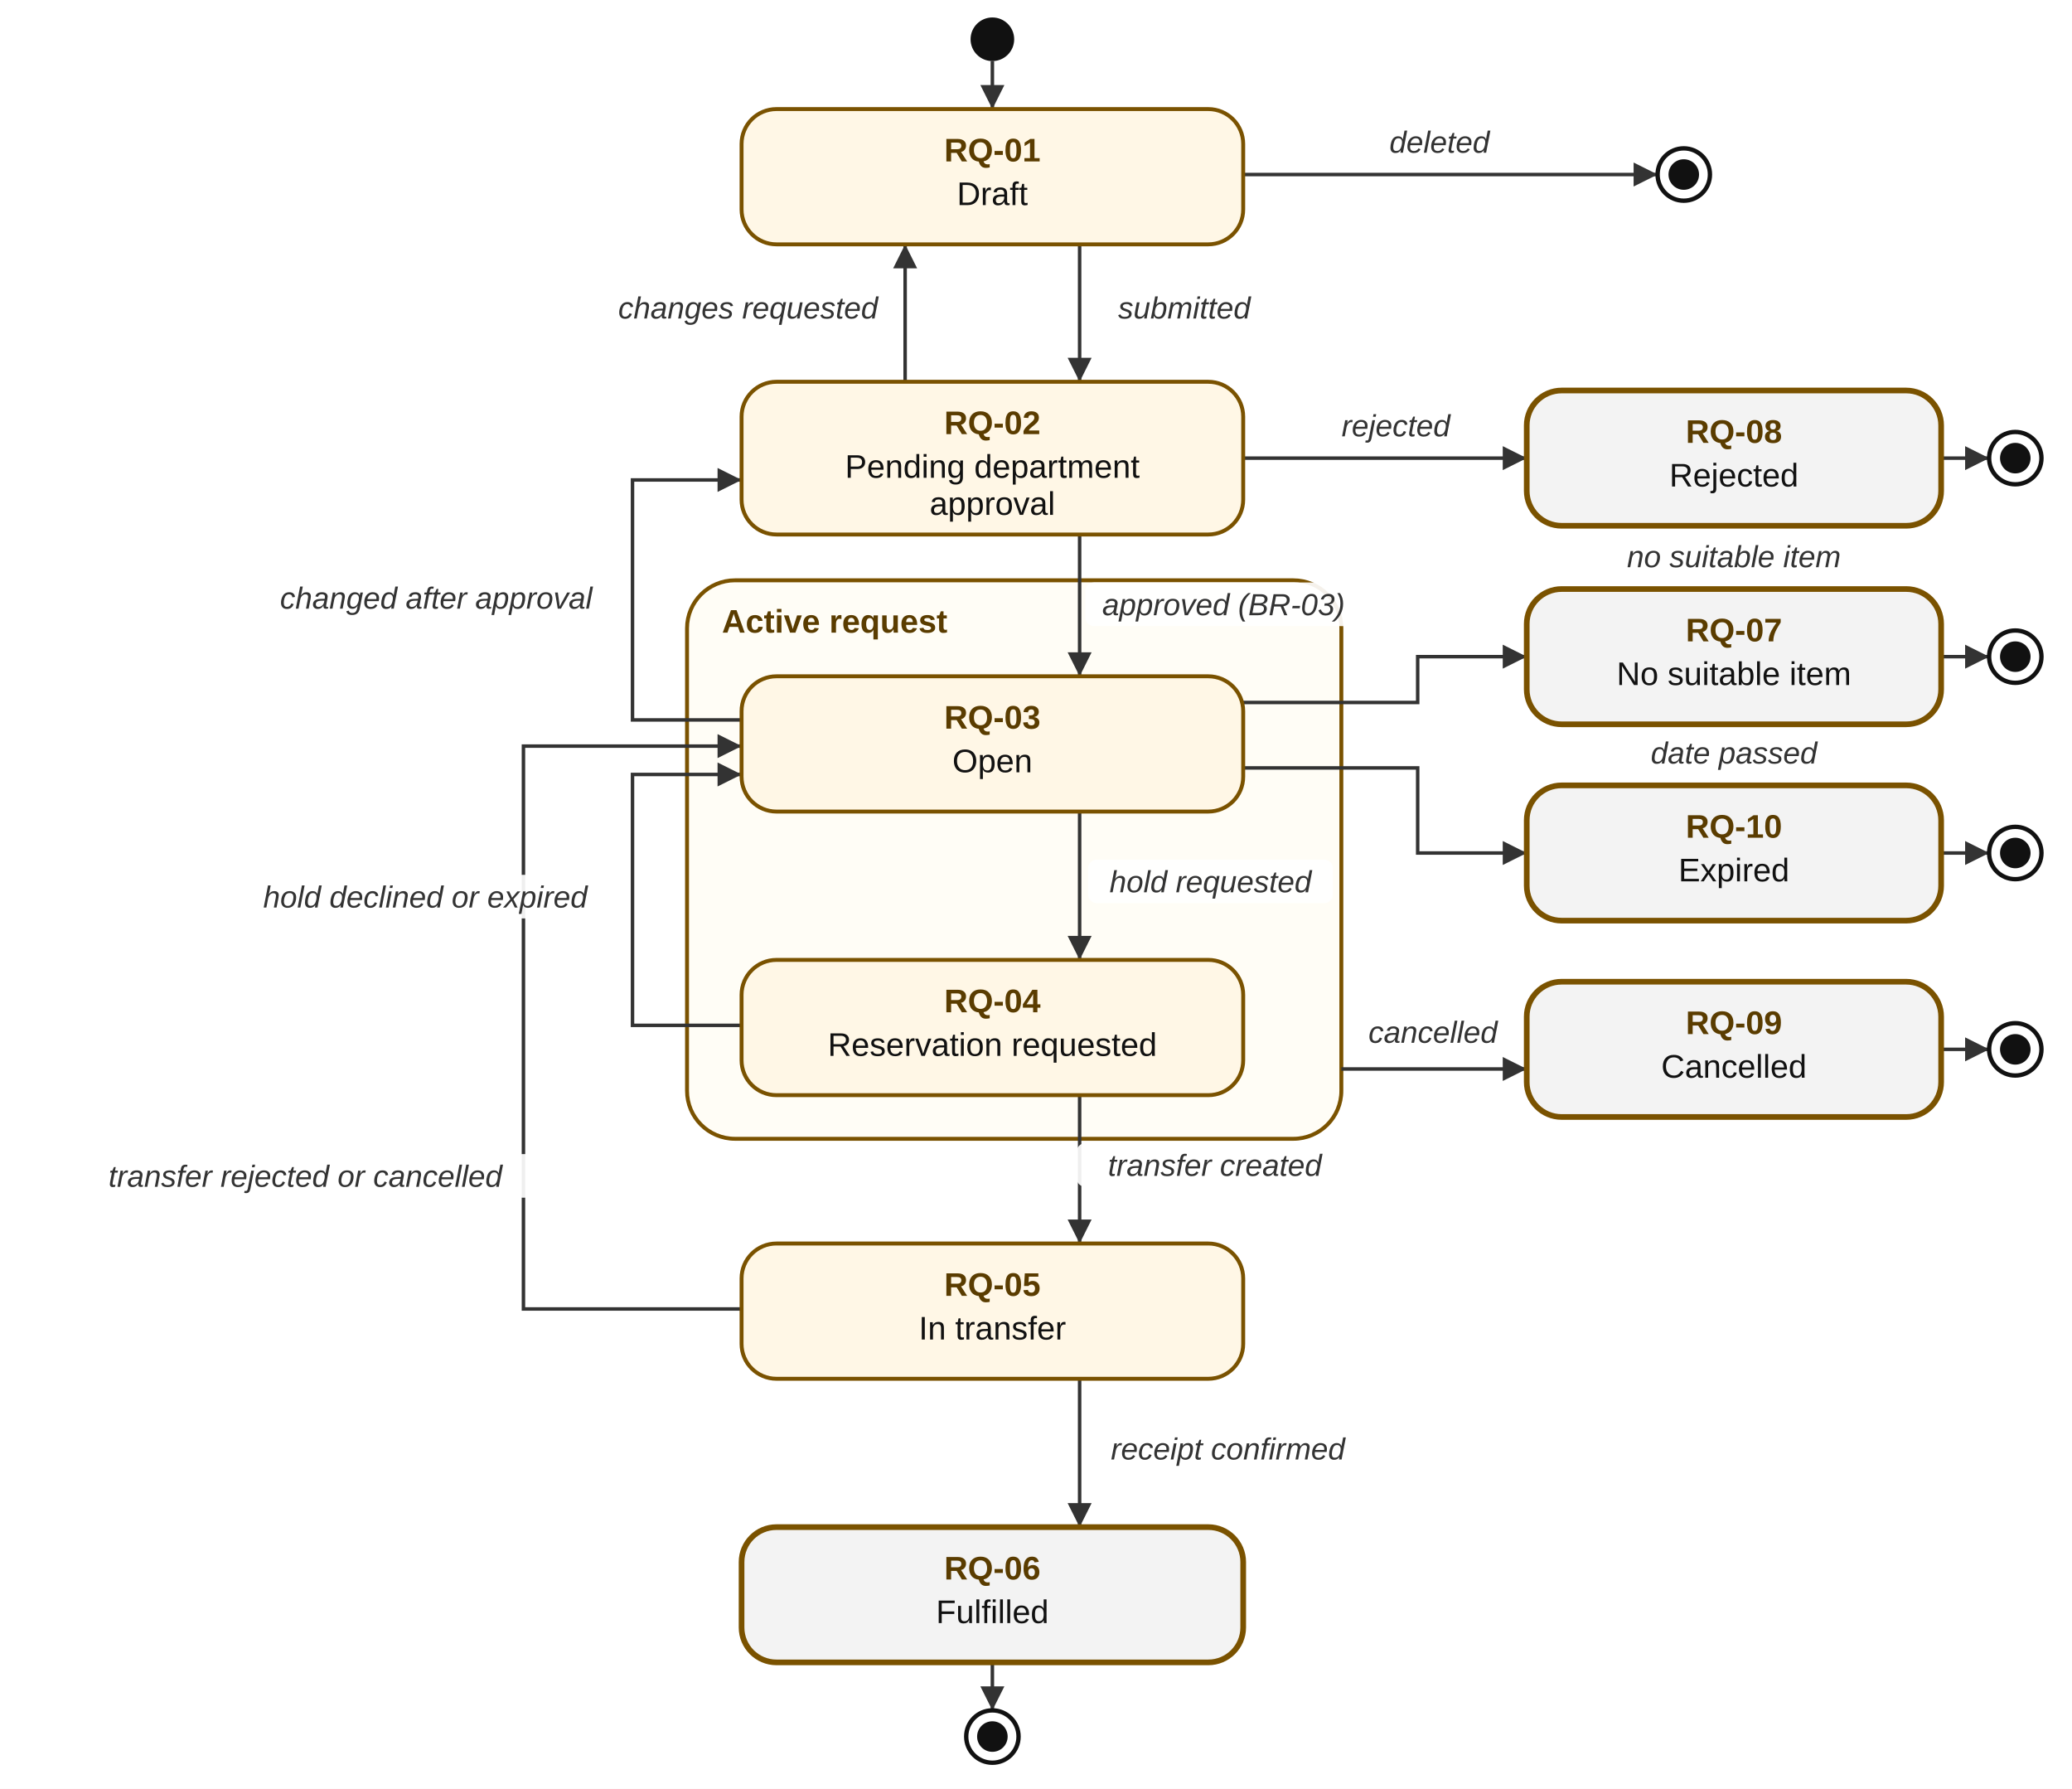
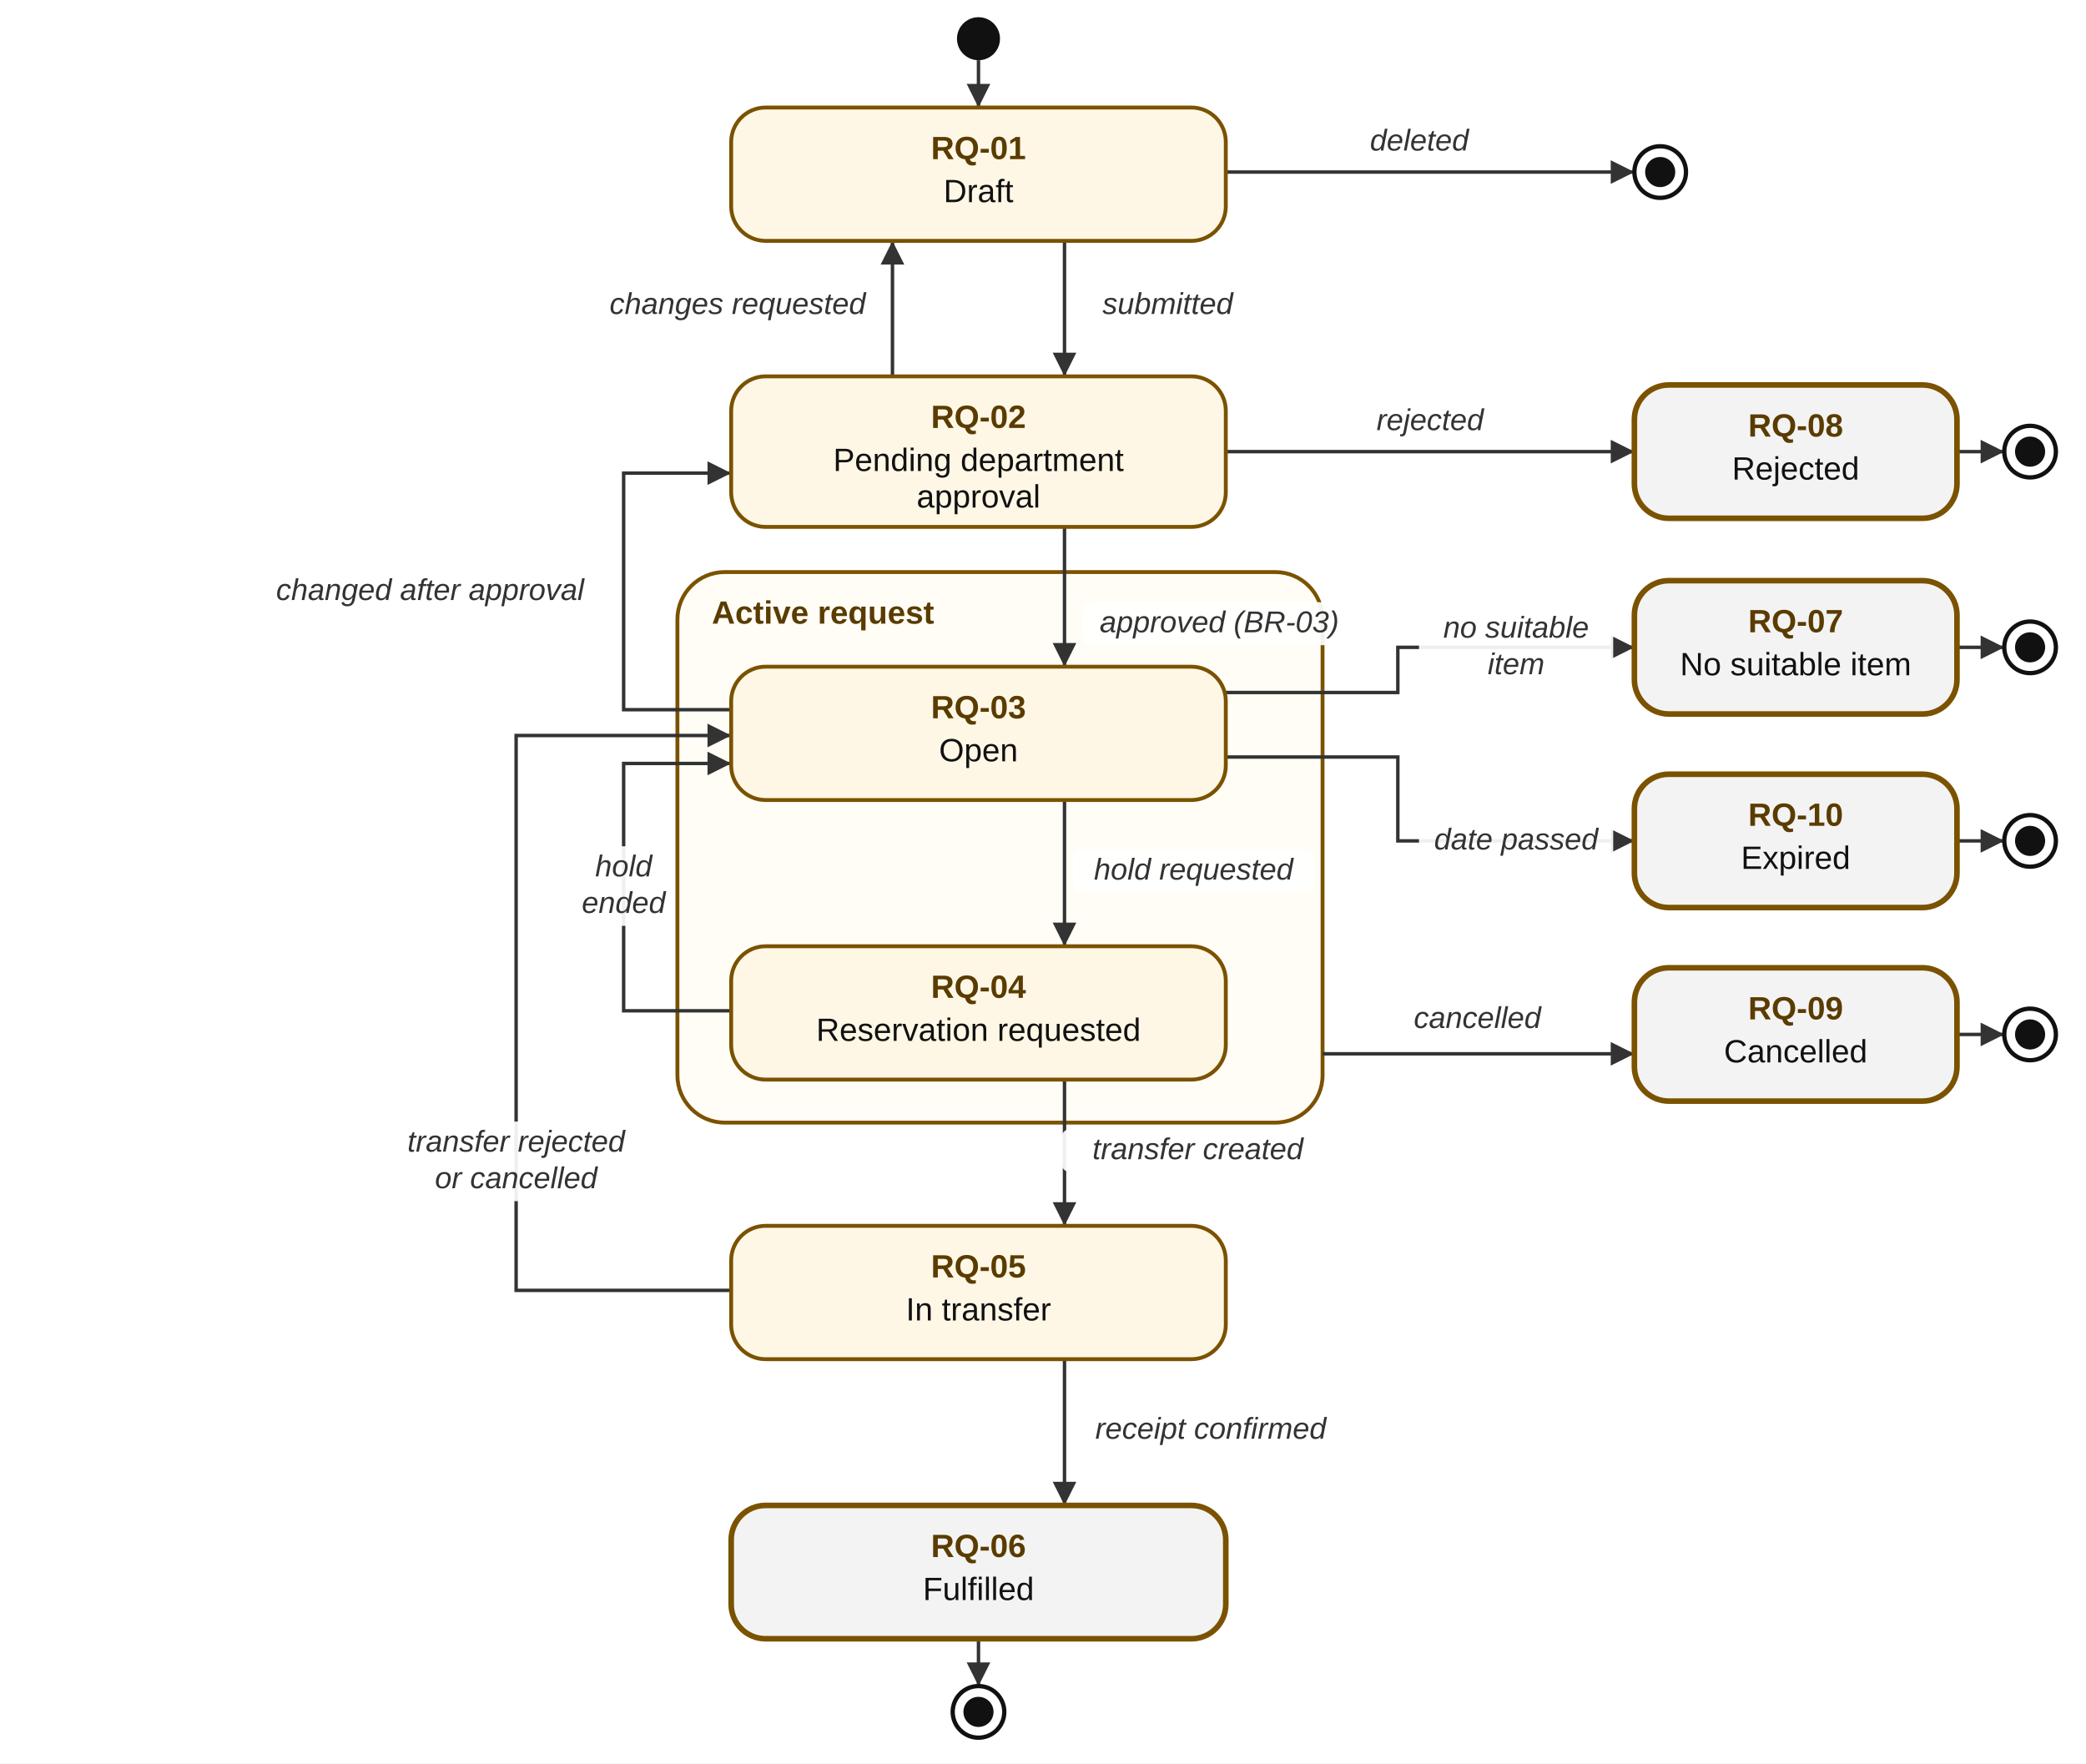
- <svg xmlns="http://www.w3.org/2000/svg" width="950" height="820" viewBox="0 0 950 820">
+ <svg xmlns="http://www.w3.org/2000/svg" width="970" height="820" viewBox="0 0 970 820">
  <rect width="100%" height="100%" fill="#fff" />
  <rect x="315" y="266" width="300" height="256" rx="22" fill="#fffdf6" stroke="#7a5200" stroke-width="1.8" />
  <text x="331" y="290" font-family="Segoe UI, Arial, sans-serif" font-size="15" font-weight="700" fill="#5a3c00">Active request</text>
  <polyline points="455,28 455,50" fill="none" stroke="#333" stroke-width="1.6" />
  <path d="M455 50 L460.5 39 L449.5 39 Z" fill="#333" />
  <polyline points="495,112 495,175" fill="none" stroke="#333" stroke-width="1.6" />
  <path d="M495 175 L500.5 164 L489.5 164 Z" fill="#333" />
  <polyline points="495,245 495,310" fill="none" stroke="#333" stroke-width="1.6" />
  <path d="M495 310 L500.5 299 L489.5 299 Z" fill="#333" />
  <polyline points="495,372 495,440" fill="none" stroke="#333" stroke-width="1.6" />
  <path d="M495 440 L500.5 429 L489.5 429 Z" fill="#333" />
  <polyline points="495,502 495,570" fill="none" stroke="#333" stroke-width="1.6" />
  <path d="M495 570 L500.5 559 L489.5 559 Z" fill="#333" />
  <polyline points="495,632 495,700" fill="none" stroke="#333" stroke-width="1.6" />
  <path d="M495 700 L500.5 689 L489.5 689 Z" fill="#333" />
  <polyline points="415,175 415,112" fill="none" stroke="#333" stroke-width="1.6" />
  <path d="M415 112 L409.5 123 L420.5 123 Z" fill="#333" />
  <polyline points="340,330 290,330 290,220 340,220" fill="none" stroke="#333" stroke-width="1.6" />
  <path d="M340 220 L329 214.5 L329 225.5 Z" fill="#333" />
  <polyline points="340,470 290,470 290,355 340,355" fill="none" stroke="#333" stroke-width="1.6" />
  <path d="M340 355 L329 349.5 L329 360.5 Z" fill="#333" />
  <polyline points="340,600 240,600 240,342 340,342" fill="none" stroke="#333" stroke-width="1.6" />
  <path d="M340 342 L329 336.5 L329 347.5 Z" fill="#333" />
-   <polyline points="570,210 700,210" fill="none" stroke="#333" stroke-width="1.6" />
-   <path d="M700 210 L689 204.5 L689 215.5 Z" fill="#333" />
-   <polyline points="570,322 650,322 650,301 700,301" fill="none" stroke="#333" stroke-width="1.6" />
-   <path d="M700 301 L689 295.5 L689 306.5 Z" fill="#333" />
-   <polyline points="570,352 650,352 650,391 700,391" fill="none" stroke="#333" stroke-width="1.6" />
-   <path d="M700 391 L689 385.5 L689 396.5 Z" fill="#333" />
-   <polyline points="615,490 700,490" fill="none" stroke="#333" stroke-width="1.6" />
-   <path d="M700 490 L689 484.5 L689 495.5 Z" fill="#333" />
+   <polyline points="570,210 760,210" fill="none" stroke="#333" stroke-width="1.6" />
+   <path d="M760 210 L749 204.5 L749 215.5 Z" fill="#333" />
+   <polyline points="570,322 650,322 650,301 760,301" fill="none" stroke="#333" stroke-width="1.6" />
+   <path d="M760 301 L749 295.5 L749 306.5 Z" fill="#333" />
+   <polyline points="570,352 650,352 650,391 760,391" fill="none" stroke="#333" stroke-width="1.6" />
+   <path d="M760 391 L749 385.5 L749 396.5 Z" fill="#333" />
+   <polyline points="615,490 760,490" fill="none" stroke="#333" stroke-width="1.6" />
+   <path d="M760 490 L749 484.5 L749 495.5 Z" fill="#333" />
  <polyline points="570,80 760,80" fill="none" stroke="#333" stroke-width="1.6" />
  <path d="M760 80 L749 74.5 L749 85.5 Z" fill="#333" />
-   <polyline points="890,210 912,210" fill="none" stroke="#333" stroke-width="1.6" />
-   <path d="M912 210 L901 204.5 L901 215.5 Z" fill="#333" />
-   <polyline points="890,301 912,301" fill="none" stroke="#333" stroke-width="1.6" />
-   <path d="M912 301 L901 295.5 L901 306.5 Z" fill="#333" />
-   <polyline points="890,391 912,391" fill="none" stroke="#333" stroke-width="1.6" />
-   <path d="M912 391 L901 385.5 L901 396.5 Z" fill="#333" />
-   <polyline points="890,481 912,481" fill="none" stroke="#333" stroke-width="1.6" />
-   <path d="M912 481 L901 475.5 L901 486.5 Z" fill="#333" />
+   <polyline points="910,210 932,210" fill="none" stroke="#333" stroke-width="1.6" />
+   <path d="M932 210 L921 204.5 L921 215.5 Z" fill="#333" />
+   <polyline points="910,301 932,301" fill="none" stroke="#333" stroke-width="1.6" />
+   <path d="M932 301 L921 295.5 L921 306.5 Z" fill="#333" />
+   <polyline points="910,391 932,391" fill="none" stroke="#333" stroke-width="1.6" />
+   <path d="M932 391 L921 385.5 L921 396.5 Z" fill="#333" />
+   <polyline points="910,481 932,481" fill="none" stroke="#333" stroke-width="1.6" />
+   <path d="M932 481 L921 475.5 L921 486.5 Z" fill="#333" />
  <polyline points="455,762 455,784" fill="none" stroke="#333" stroke-width="1.6" />
  <path d="M455 784 L460.5 773 L449.5 773 Z" fill="#333" />
  <circle cx="455" cy="18" r="10" fill="#111" />
  <circle cx="772" cy="80" r="12" fill="#fff" stroke="#111" stroke-width="2" />
  <circle cx="772" cy="80" r="7" fill="#111" />
-   <circle cx="924" cy="210" r="12" fill="#fff" stroke="#111" stroke-width="2" />
-   <circle cx="924" cy="210" r="7" fill="#111" />
-   <circle cx="924" cy="301" r="12" fill="#fff" stroke="#111" stroke-width="2" />
-   <circle cx="924" cy="301" r="7" fill="#111" />
-   <circle cx="924" cy="391" r="12" fill="#fff" stroke="#111" stroke-width="2" />
-   <circle cx="924" cy="391" r="7" fill="#111" />
-   <circle cx="924" cy="481" r="12" fill="#fff" stroke="#111" stroke-width="2" />
-   <circle cx="924" cy="481" r="7" fill="#111" />
+   <circle cx="944" cy="210" r="12" fill="#fff" stroke="#111" stroke-width="2" />
+   <circle cx="944" cy="210" r="7" fill="#111" />
+   <circle cx="944" cy="301" r="12" fill="#fff" stroke="#111" stroke-width="2" />
+   <circle cx="944" cy="301" r="7" fill="#111" />
+   <circle cx="944" cy="391" r="12" fill="#fff" stroke="#111" stroke-width="2" />
+   <circle cx="944" cy="391" r="7" fill="#111" />
+   <circle cx="944" cy="481" r="12" fill="#fff" stroke="#111" stroke-width="2" />
+   <circle cx="944" cy="481" r="7" fill="#111" />
  <circle cx="455" cy="796" r="12" fill="#fff" stroke="#111" stroke-width="2" />
  <circle cx="455" cy="796" r="7" fill="#111" />
  <rect x="340" y="50" width="230" height="62" rx="16" fill="#fff7e6" stroke="#7a5200" stroke-width="1.8" />
  <text x="455" y="74" text-anchor="middle" font-family="Segoe UI, Arial, sans-serif" font-size="15" font-weight="700" fill="#5a3c00">RQ-01</text>
  <text x="455" y="94" text-anchor="middle" font-family="Segoe UI, Arial, sans-serif" font-size="15" fill="#111">Draft</text>
  <rect x="340" y="175" width="230" height="70" rx="16" fill="#fff7e6" stroke="#7a5200" stroke-width="1.8" />
  <text x="455" y="199" text-anchor="middle" font-family="Segoe UI, Arial, sans-serif" font-size="15" font-weight="700" fill="#5a3c00">RQ-02</text>
  <text x="455" y="219" text-anchor="middle" font-family="Segoe UI, Arial, sans-serif" font-size="15" fill="#111">Pending department</text>
  <text x="455" y="236" text-anchor="middle" font-family="Segoe UI, Arial, sans-serif" font-size="15" fill="#111">approval</text>
  <rect x="340" y="310" width="230" height="62" rx="16" fill="#fff7e6" stroke="#7a5200" stroke-width="1.8" />
  <text x="455" y="334" text-anchor="middle" font-family="Segoe UI, Arial, sans-serif" font-size="15" font-weight="700" fill="#5a3c00">RQ-03</text>
  <text x="455" y="354" text-anchor="middle" font-family="Segoe UI, Arial, sans-serif" font-size="15" fill="#111">Open</text>
  <rect x="340" y="440" width="230" height="62" rx="16" fill="#fff7e6" stroke="#7a5200" stroke-width="1.8" />
  <text x="455" y="464" text-anchor="middle" font-family="Segoe UI, Arial, sans-serif" font-size="15" font-weight="700" fill="#5a3c00">RQ-04</text>
  <text x="455" y="484" text-anchor="middle" font-family="Segoe UI, Arial, sans-serif" font-size="15" fill="#111">Reservation requested</text>
  <rect x="340" y="570" width="230" height="62" rx="16" fill="#fff7e6" stroke="#7a5200" stroke-width="1.8" />
  <text x="455" y="594" text-anchor="middle" font-family="Segoe UI, Arial, sans-serif" font-size="15" font-weight="700" fill="#5a3c00">RQ-05</text>
  <text x="455" y="614" text-anchor="middle" font-family="Segoe UI, Arial, sans-serif" font-size="15" fill="#111">In transfer</text>
  <rect x="340" y="700" width="230" height="62" rx="16" fill="#f3f3f3" stroke="#7a5200" stroke-width="2.6" />
  <text x="455" y="724" text-anchor="middle" font-family="Segoe UI, Arial, sans-serif" font-size="15" font-weight="700" fill="#5a3c00">RQ-06</text>
  <text x="455" y="744" text-anchor="middle" font-family="Segoe UI, Arial, sans-serif" font-size="15" fill="#111">Fulfilled</text>
-   <rect x="700" y="270" width="190" height="62" rx="16" fill="#f3f3f3" stroke="#7a5200" stroke-width="2.6" />
-   <text x="795" y="294" text-anchor="middle" font-family="Segoe UI, Arial, sans-serif" font-size="15" font-weight="700" fill="#5a3c00">RQ-07</text>
-   <text x="795" y="314" text-anchor="middle" font-family="Segoe UI, Arial, sans-serif" font-size="15" fill="#111">No suitable item</text>
-   <rect x="700" y="179" width="190" height="62" rx="16" fill="#f3f3f3" stroke="#7a5200" stroke-width="2.6" />
-   <text x="795" y="203" text-anchor="middle" font-family="Segoe UI, Arial, sans-serif" font-size="15" font-weight="700" fill="#5a3c00">RQ-08</text>
-   <text x="795" y="223" text-anchor="middle" font-family="Segoe UI, Arial, sans-serif" font-size="15" fill="#111">Rejected</text>
-   <rect x="700" y="450" width="190" height="62" rx="16" fill="#f3f3f3" stroke="#7a5200" stroke-width="2.6" />
-   <text x="795" y="474" text-anchor="middle" font-family="Segoe UI, Arial, sans-serif" font-size="15" font-weight="700" fill="#5a3c00">RQ-09</text>
-   <text x="795" y="494" text-anchor="middle" font-family="Segoe UI, Arial, sans-serif" font-size="15" fill="#111">Cancelled</text>
-   <rect x="700" y="360" width="190" height="62" rx="16" fill="#f3f3f3" stroke="#7a5200" stroke-width="2.6" />
-   <text x="795" y="384" text-anchor="middle" font-family="Segoe UI, Arial, sans-serif" font-size="15" font-weight="700" fill="#5a3c00">RQ-10</text>
-   <text x="795" y="404" text-anchor="middle" font-family="Segoe UI, Arial, sans-serif" font-size="15" fill="#111">Expired</text>
-   <rect x="505.15" y="131" width="75.7" height="20" rx="4" fill="#fff" opacity="0.92" />
+   <rect x="760" y="270" width="150" height="62" rx="16" fill="#f3f3f3" stroke="#7a5200" stroke-width="2.6" />
+   <text x="835" y="294" text-anchor="middle" font-family="Segoe UI, Arial, sans-serif" font-size="15" font-weight="700" fill="#5a3c00">RQ-07</text>
+   <text x="835" y="314" text-anchor="middle" font-family="Segoe UI, Arial, sans-serif" font-size="15" fill="#111">No suitable item</text>
+   <rect x="760" y="179" width="150" height="62" rx="16" fill="#f3f3f3" stroke="#7a5200" stroke-width="2.6" />
+   <text x="835" y="203" text-anchor="middle" font-family="Segoe UI, Arial, sans-serif" font-size="15" font-weight="700" fill="#5a3c00">RQ-08</text>
+   <text x="835" y="223" text-anchor="middle" font-family="Segoe UI, Arial, sans-serif" font-size="15" fill="#111">Rejected</text>
+   <rect x="760" y="450" width="150" height="62" rx="16" fill="#f3f3f3" stroke="#7a5200" stroke-width="2.6" />
+   <text x="835" y="474" text-anchor="middle" font-family="Segoe UI, Arial, sans-serif" font-size="15" font-weight="700" fill="#5a3c00">RQ-09</text>
+   <text x="835" y="494" text-anchor="middle" font-family="Segoe UI, Arial, sans-serif" font-size="15" fill="#111">Cancelled</text>
+   <rect x="760" y="360" width="150" height="62" rx="16" fill="#f3f3f3" stroke="#7a5200" stroke-width="2.6" />
+   <text x="835" y="384" text-anchor="middle" font-family="Segoe UI, Arial, sans-serif" font-size="15" font-weight="700" fill="#5a3c00">RQ-10</text>
+   <text x="835" y="404" text-anchor="middle" font-family="Segoe UI, Arial, sans-serif" font-size="15" fill="#111">Expired</text>
+   <rect x="505.15" y="132" width="75.7" height="20" rx="4" fill="#fff" opacity="0.92" />
  <text x="543" y="146" text-anchor="middle" font-family="Segoe UI, Arial, sans-serif" font-size="14" font-style="italic" fill="#333">submitted</text>
-   <rect x="497.6" y="267" width="126.8" height="20" rx="4" fill="#fff" opacity="0.92" />
-   <text x="561" y="282" text-anchor="middle" font-family="Segoe UI, Arial, sans-serif" font-size="14" font-style="italic" fill="#333">approved (BR-03)</text>
-   <rect x="498.9" y="394" width="112.2" height="20" rx="4" fill="#fff" opacity="0.92" />
+   <rect x="503.6" y="280" width="126.8" height="20" rx="4" fill="#fff" opacity="0.92" />
+   <text x="567" y="294" text-anchor="middle" font-family="Segoe UI, Arial, sans-serif" font-size="14" font-style="italic" fill="#333">approved (BR-03)</text>
+   <rect x="498.9" y="395" width="112.2" height="20" rx="4" fill="#fff" opacity="0.92" />
  <text x="555" y="409" text-anchor="middle" font-family="Segoe UI, Arial, sans-serif" font-size="14" font-style="italic" fill="#333">hold requested</text>
-   <rect x="493.6" y="524" width="126.8" height="20" rx="4" fill="#fff" opacity="0.92" />
+   <rect x="493.6" y="525" width="126.8" height="20" rx="4" fill="#fff" opacity="0.92" />
  <text x="557" y="539" text-anchor="middle" font-family="Segoe UI, Arial, sans-serif" font-size="14" font-style="italic" fill="#333">transfer created</text>
-   <rect x="495.95" y="654" width="134.1" height="20" rx="4" fill="#fff" opacity="0.92" />
+   <rect x="495.95" y="655" width="134.1" height="20" rx="4" fill="#fff" opacity="0.92" />
  <text x="563" y="669" text-anchor="middle" font-family="Segoe UI, Arial, sans-serif" font-size="14" font-style="italic" fill="#333">receipt confirmed</text>
-   <rect x="275.95" y="131" width="134.1" height="20" rx="4" fill="#fff" opacity="0.92" />
+   <rect x="275.95" y="132" width="134.1" height="20" rx="4" fill="#fff" opacity="0.92" />
  <text x="343" y="146" text-anchor="middle" font-family="Segoe UI, Arial, sans-serif" font-size="14" font-style="italic" fill="#333">changes requested</text>
-   <rect x="114.7" y="264" width="170.6" height="20" rx="4" fill="#fff" opacity="0.92" />
+   <rect x="114.7" y="265" width="170.6" height="20" rx="4" fill="#fff" opacity="0.92" />
  <text x="200" y="279" text-anchor="middle" font-family="Segoe UI, Arial, sans-serif" font-size="14" font-style="italic" fill="#333">changed after approval</text>
-   <rect x="102.4" y="401" width="185.2" height="20" rx="4" fill="#fff" opacity="0.92" />
-   <text x="195" y="416" text-anchor="middle" font-family="Segoe UI, Arial, sans-serif" font-size="14" font-style="italic" fill="#333">hold declined or expired</text>
-   <rect x="25.5" y="529" width="229" height="20" rx="4" fill="#fff" opacity="0.92" />
-   <text x="140" y="544" text-anchor="middle" font-family="Segoe UI, Arial, sans-serif" font-size="14" font-style="italic" fill="#333">transfer rejected or cancelled</text>
-   <rect x="605.8" y="185" width="68.4" height="20" rx="4" fill="#fff" opacity="0.92" />
-   <text x="640" y="200" text-anchor="middle" font-family="Segoe UI, Arial, sans-serif" font-size="14" font-style="italic" fill="#333">rejected</text>
-   <rect x="731.6" y="245" width="126.8" height="20" rx="4" fill="#fff" opacity="0.92" />
-   <text x="795" y="260" text-anchor="middle" font-family="Segoe UI, Arial, sans-serif" font-size="14" font-style="italic" fill="#333">no suitable item</text>
-   <rect x="749.85" y="335" width="90.3" height="20" rx="4" fill="#fff" opacity="0.92" />
-   <text x="795" y="350" text-anchor="middle" font-family="Segoe UI, Arial, sans-serif" font-size="14" font-style="italic" fill="#333">date passed</text>
-   <rect x="619.15" y="463" width="75.7" height="20" rx="4" fill="#fff" opacity="0.92" />
-   <text x="657" y="478" text-anchor="middle" font-family="Segoe UI, Arial, sans-serif" font-size="14" font-style="italic" fill="#333">cancelled</text>
-   <rect x="629.45" y="55" width="61.1" height="20" rx="4" fill="#fff" opacity="0.92" />
+   <rect x="266.75" y="393.5" width="46.5" height="37" rx="4" fill="#fff" opacity="0.92" />
+   <text x="290" y="407.5" text-anchor="middle" font-family="Segoe UI, Arial, sans-serif" font-size="14" font-style="italic" fill="#333">hold</text>
+   <text x="290" y="424.5" text-anchor="middle" font-family="Segoe UI, Arial, sans-serif" font-size="14" font-style="italic" fill="#333">ended</text>
+   <rect x="172.95" y="521.5" width="134.1" height="37" rx="4" fill="#fff" opacity="0.92" />
+   <text x="240" y="535.5" text-anchor="middle" font-family="Segoe UI, Arial, sans-serif" font-size="14" font-style="italic" fill="#333">transfer rejected</text>
+   <text x="240" y="552.5" text-anchor="middle" font-family="Segoe UI, Arial, sans-serif" font-size="14" font-style="italic" fill="#333">or cancelled</text>
+   <rect x="630.8" y="186" width="68.4" height="20" rx="4" fill="#fff" opacity="0.92" />
+   <text x="665" y="200" text-anchor="middle" font-family="Segoe UI, Arial, sans-serif" font-size="14" font-style="italic" fill="#333">rejected</text>
+   <rect x="659.85" y="282.5" width="90.3" height="37" rx="4" fill="#fff" opacity="0.92" />
+   <text x="705" y="296.5" text-anchor="middle" font-family="Segoe UI, Arial, sans-serif" font-size="14" font-style="italic" fill="#333">no suitable</text>
+   <text x="705" y="313.5" text-anchor="middle" font-family="Segoe UI, Arial, sans-serif" font-size="14" font-style="italic" fill="#333">item</text>
+   <rect x="659.85" y="381" width="90.3" height="20" rx="4" fill="#fff" opacity="0.92" />
+   <text x="705" y="395" text-anchor="middle" font-family="Segoe UI, Arial, sans-serif" font-size="14" font-style="italic" fill="#333">date passed</text>
+   <rect x="649.15" y="464" width="75.7" height="20" rx="4" fill="#fff" opacity="0.92" />
+   <text x="687" y="478" text-anchor="middle" font-family="Segoe UI, Arial, sans-serif" font-size="14" font-style="italic" fill="#333">cancelled</text>
+   <rect x="629.45" y="56" width="61.1" height="20" rx="4" fill="#fff" opacity="0.92" />
  <text x="660" y="70" text-anchor="middle" font-family="Segoe UI, Arial, sans-serif" font-size="14" font-style="italic" fill="#333">deleted</text>
</svg>
